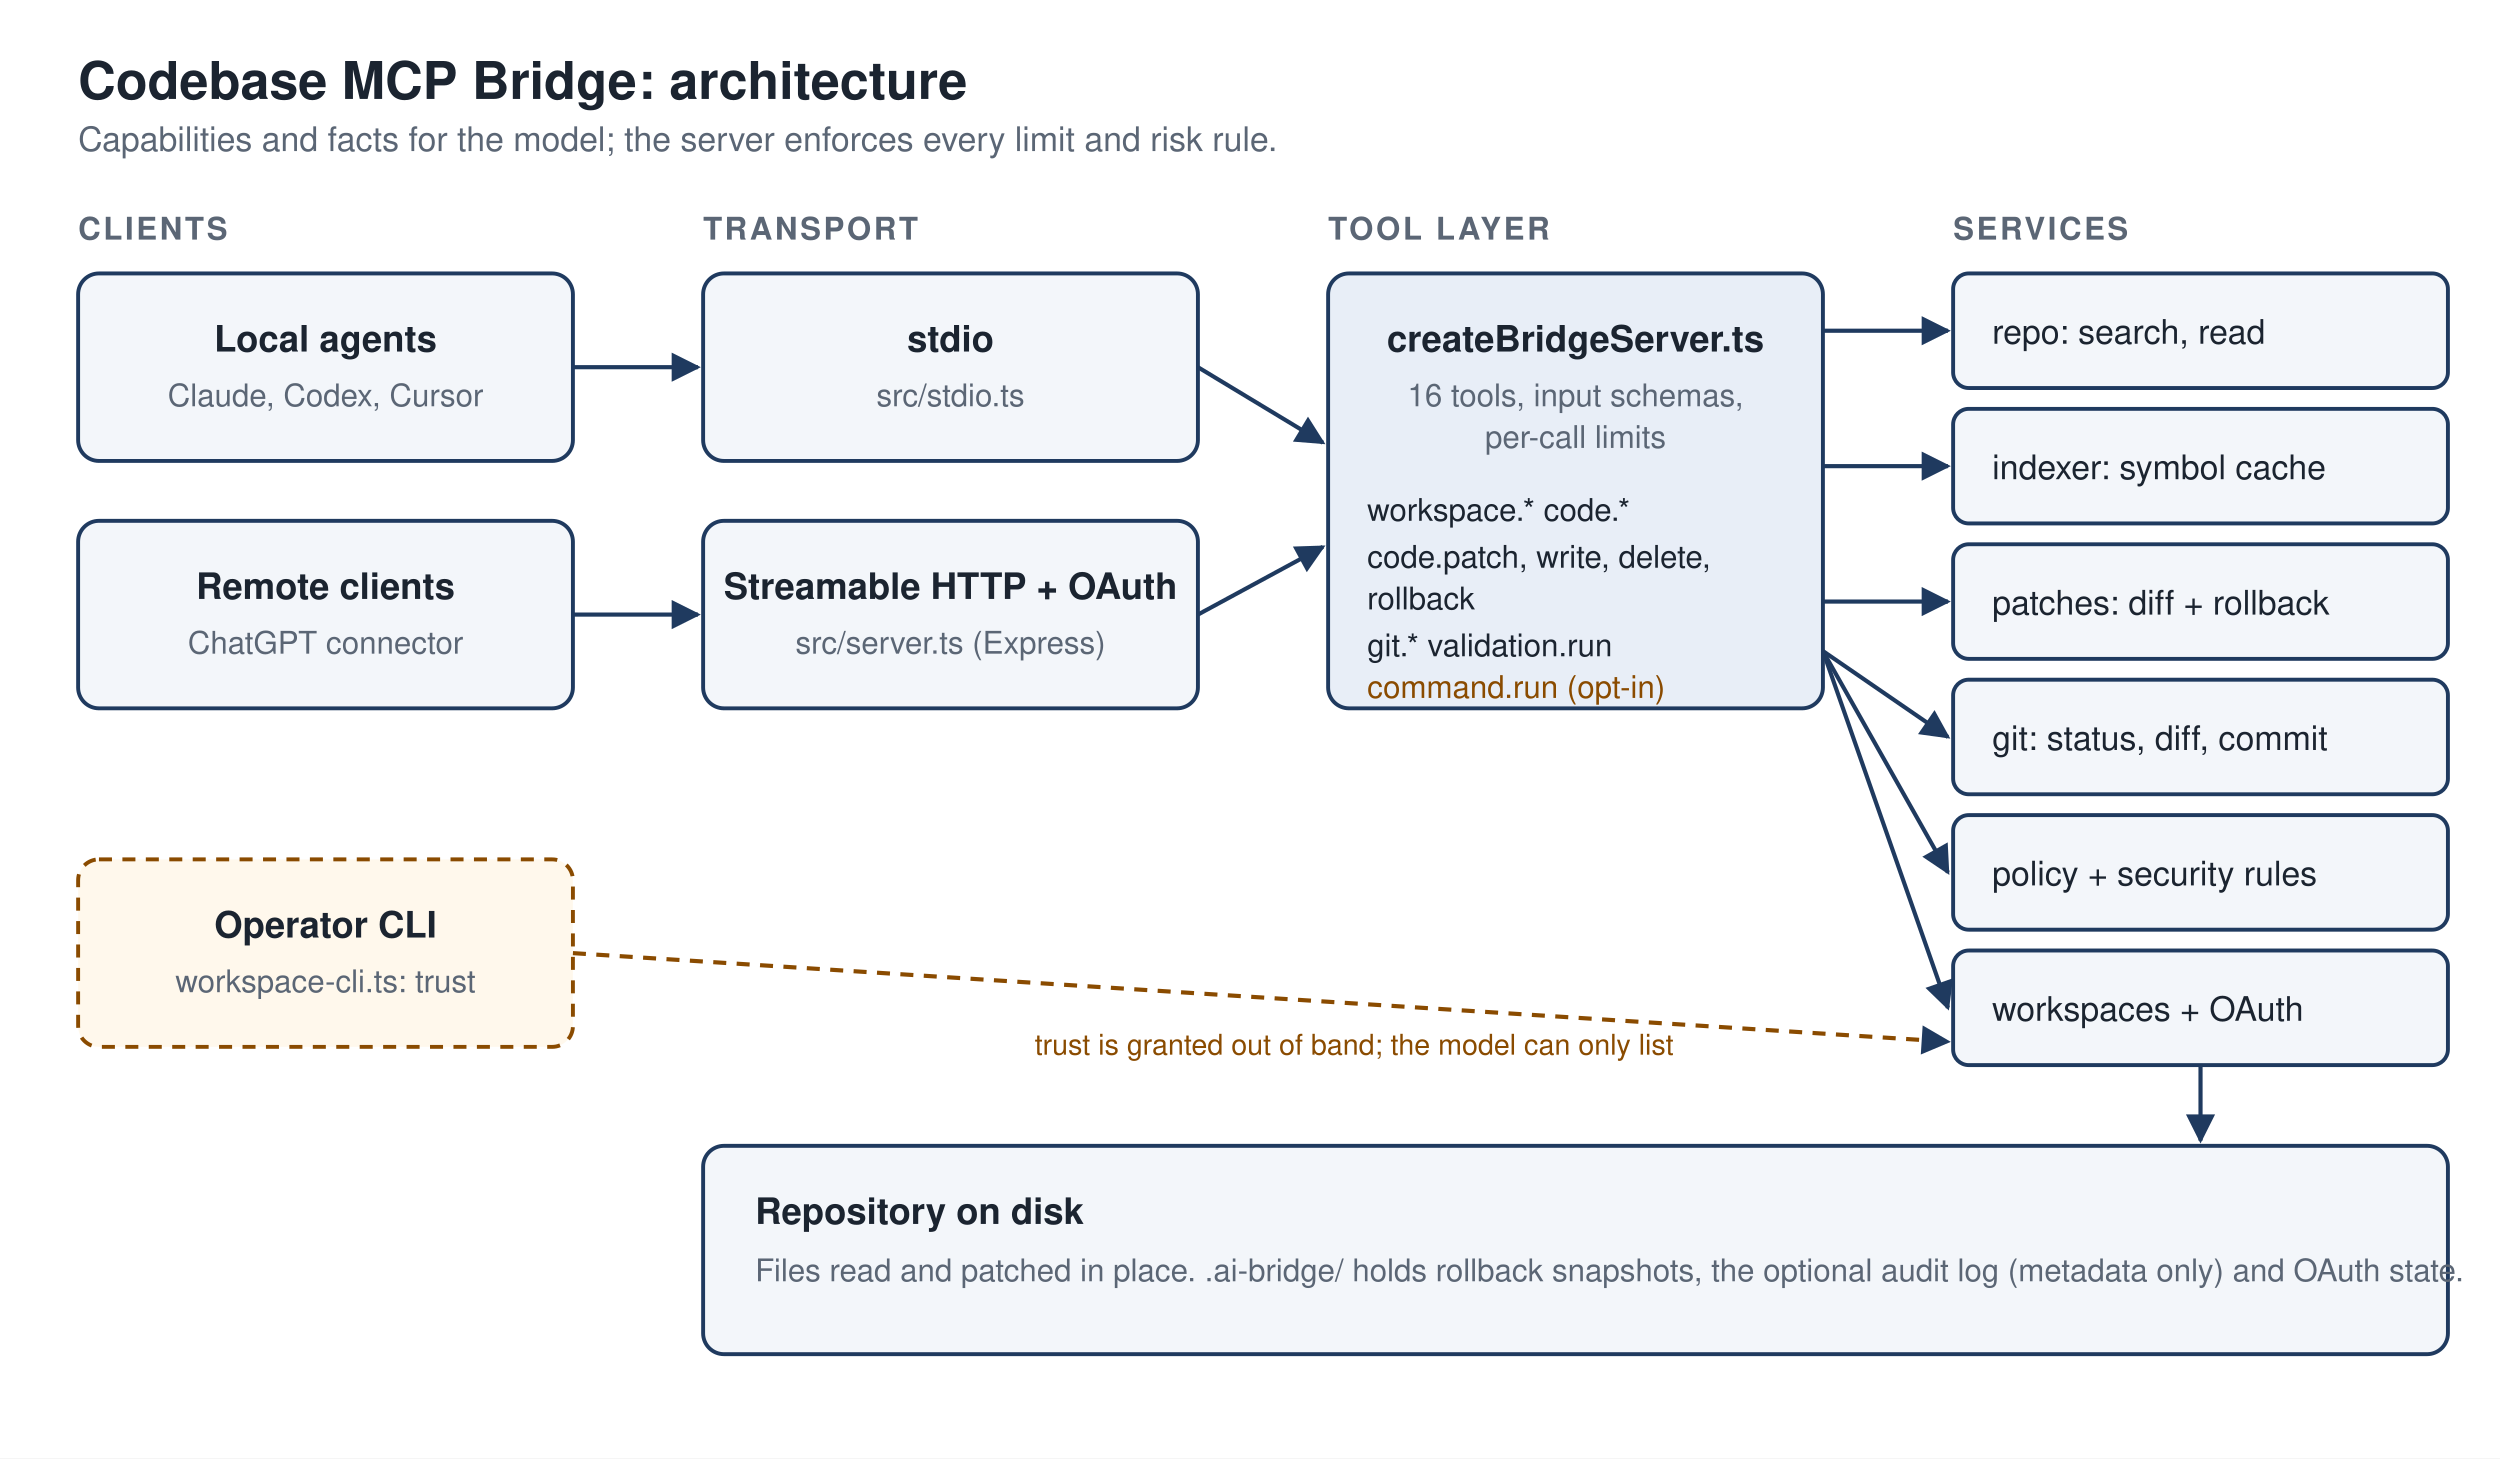
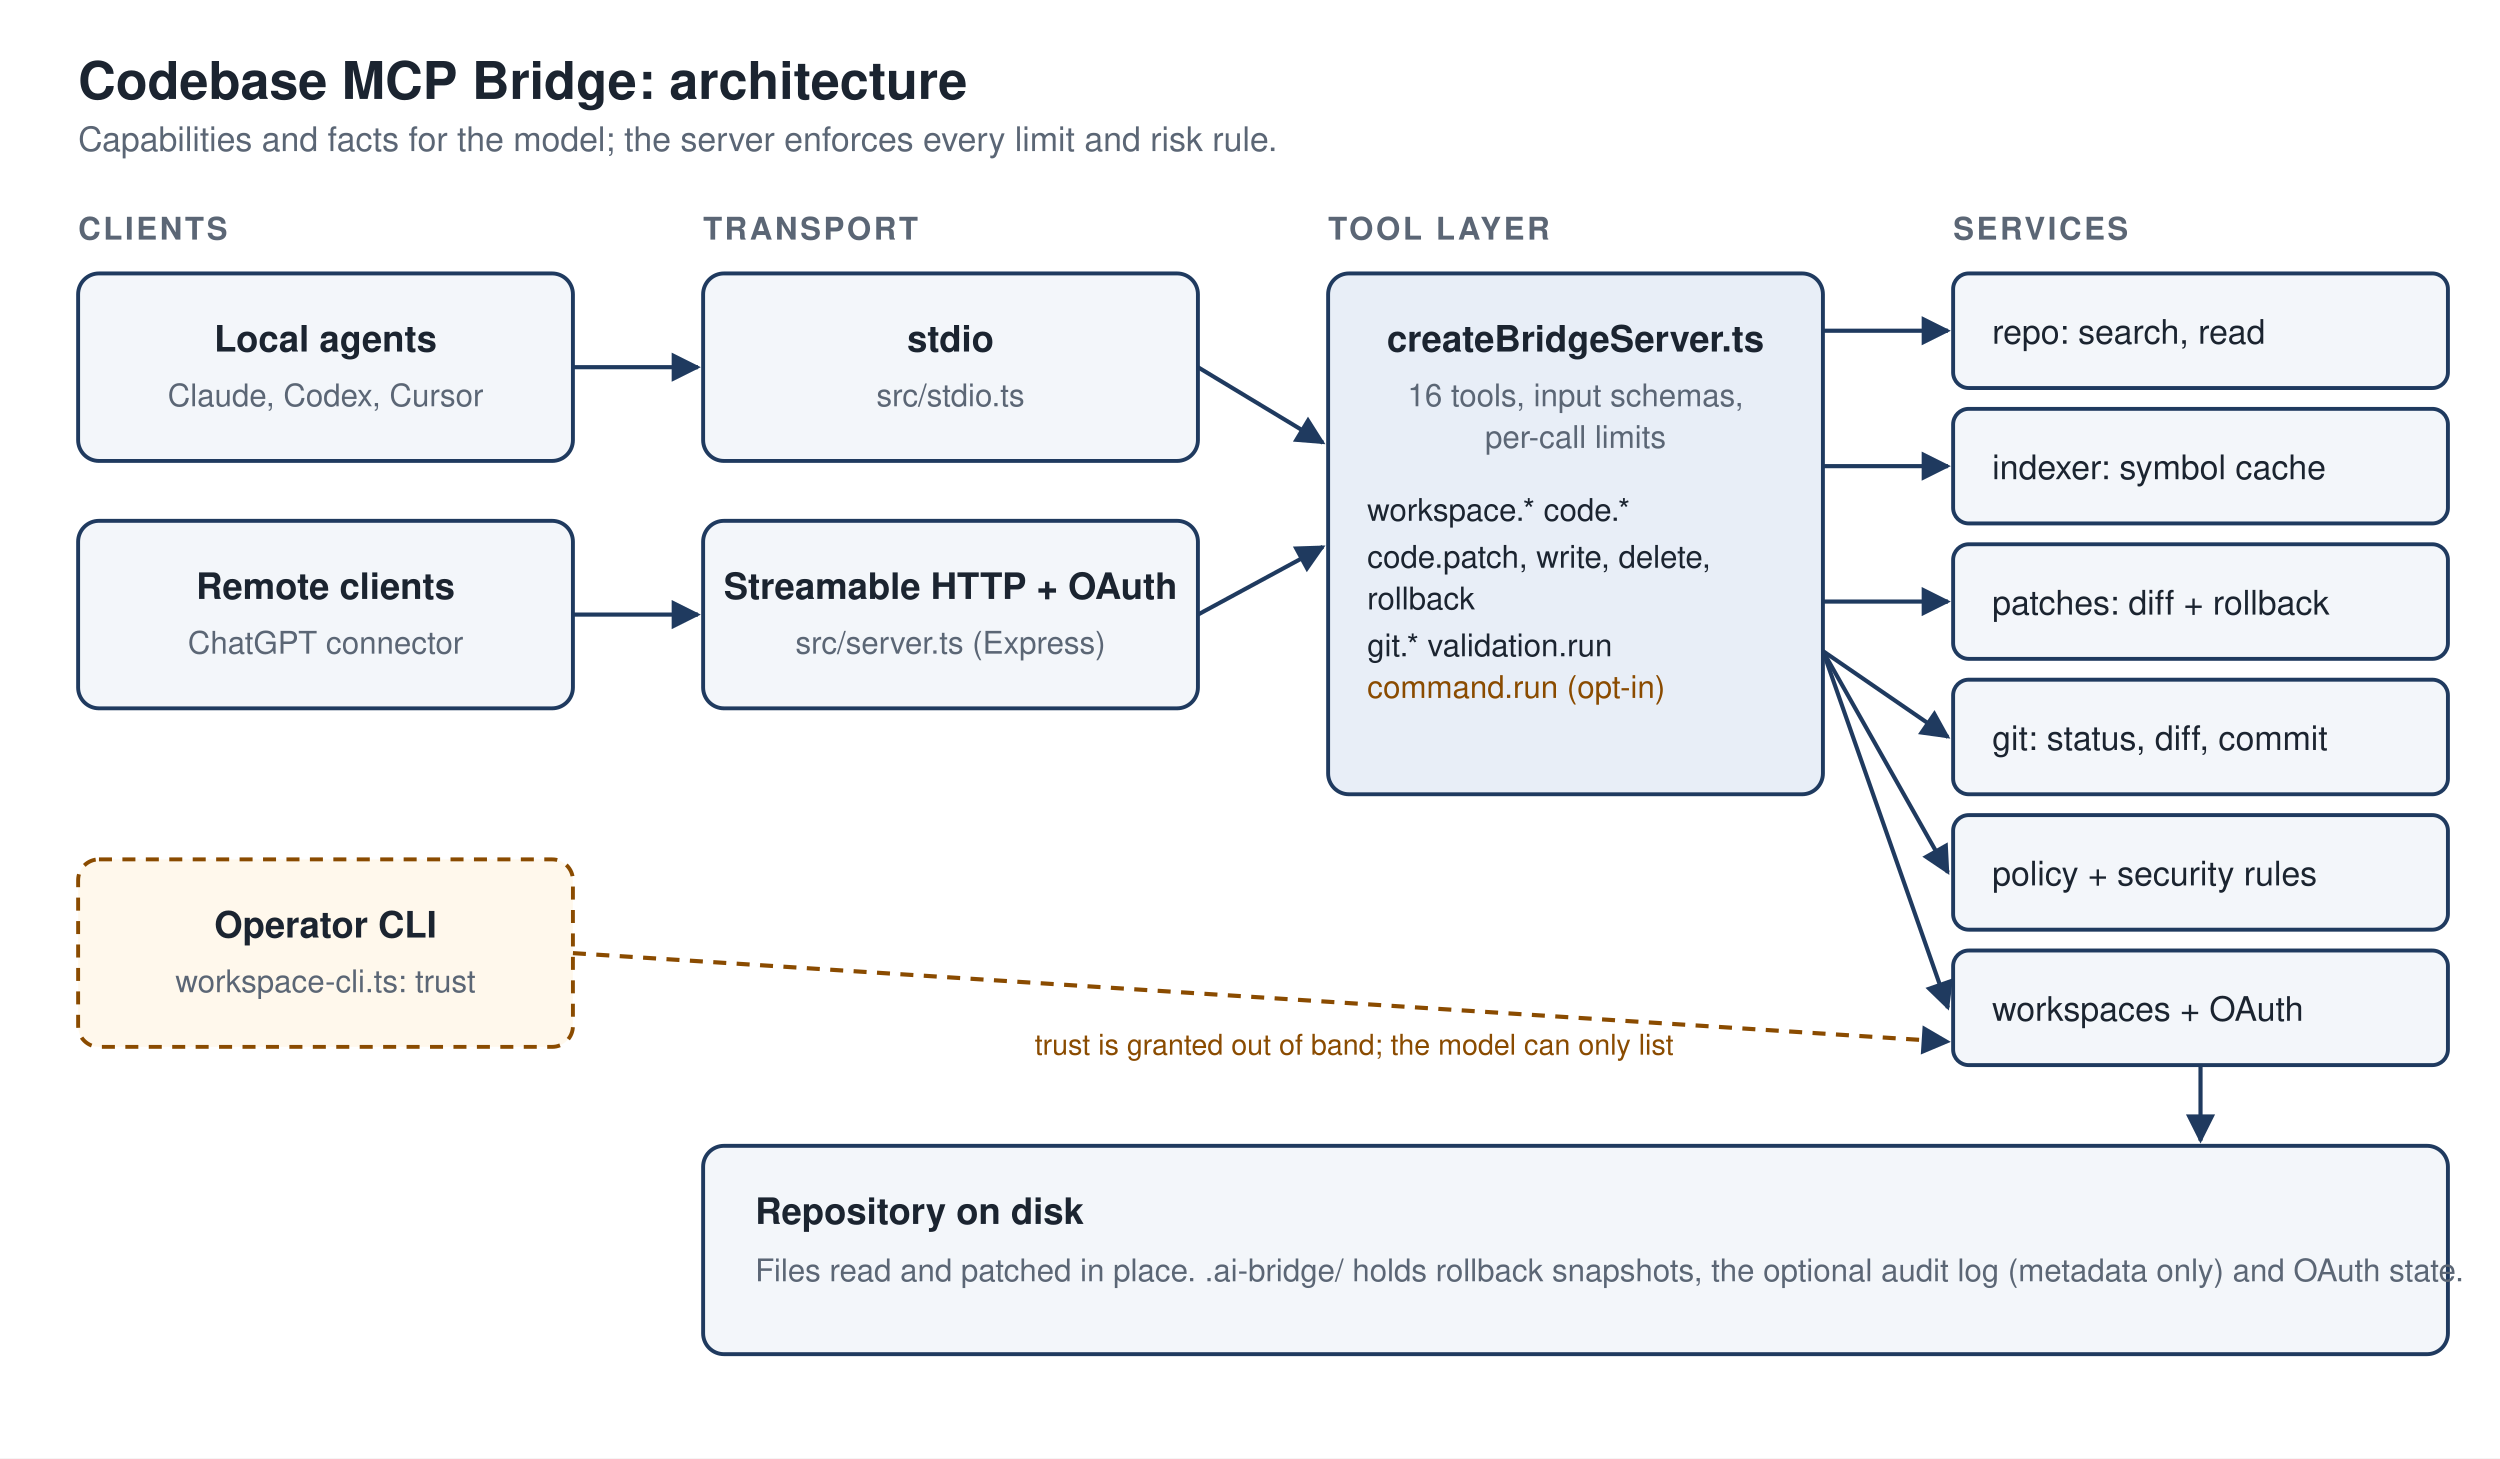
<svg xmlns="http://www.w3.org/2000/svg" viewBox="0 0 960 560" font-family="Segoe UI, Helvetica, Arial, sans-serif">
  <defs>
    <marker id="arr" viewBox="0 0 10 10" refX="9" refY="5" markerWidth="7" markerHeight="7" orient="auto-start-reverse">
      <path d="M0,0 L10,5 L0,10 z" fill="#1f3a5f" />
    </marker>
  </defs>
  <rect width="960" height="560" fill="#ffffff" />
  <text x="30" y="38" font-size="20" font-weight="600" fill="#1b2430">Codebase MCP Bridge: architecture</text>
  <text x="30" y="58" font-size="13" fill="#5b6675">Capabilities and facts for the model; the server enforces every limit and risk rule.</text>
  <g font-size="12" font-weight="600" fill="#5b6675" letter-spacing="1">
    <text x="30" y="92">CLIENTS</text>
    <text x="270" y="92">TRANSPORT</text>
    <text x="510" y="92">TOOL LAYER</text>
    <text x="750" y="92">SERVICES</text>
  </g>
  <g fill="#f3f6fa" stroke="#1f3a5f" stroke-width="1.5">
    <rect x="30" y="105" width="190" height="72" rx="8" />
    <rect x="30" y="200" width="190" height="72" rx="8" />
  </g>
  <g fill="#1b2430" font-size="14" font-weight="600">
    <text x="125" y="135" text-anchor="middle">Local agents</text>
    <text x="125" y="156" text-anchor="middle" font-size="12" font-weight="400" fill="#5b6675">Claude, Codex, Cursor</text>
    <text x="125" y="230" text-anchor="middle">Remote clients</text>
    <text x="125" y="251" text-anchor="middle" font-size="12" font-weight="400" fill="#5b6675">ChatGPT connector</text>
  </g>
  <g fill="#f3f6fa" stroke="#1f3a5f" stroke-width="1.5">
    <rect x="270" y="105" width="190" height="72" rx="8" />
    <rect x="270" y="200" width="190" height="72" rx="8" />
  </g>
  <g fill="#1b2430" font-size="14" font-weight="600">
    <text x="365" y="135" text-anchor="middle">stdio</text>
    <text x="365" y="156" text-anchor="middle" font-size="12" font-weight="400" fill="#5b6675">src/stdio.ts</text>
    <text x="365" y="230" text-anchor="middle">Streamable HTTP + OAuth</text>
    <text x="365" y="251" text-anchor="middle" font-size="12" font-weight="400" fill="#5b6675">src/server.ts (Express)</text>
  </g>
-   <rect x="510" y="105" width="190" height="167" rx="8" fill="#e8eef7" stroke="#1f3a5f" stroke-width="1.5" />
+   <rect x="510" y="105" width="190" height="200" rx="8" fill="#e8eef7" stroke="#1f3a5f" stroke-width="1.5" />
  <g fill="#1b2430">
    <text x="605" y="135" text-anchor="middle" font-size="14" font-weight="600">createBridgeServer.ts</text>
    <text x="605" y="156" text-anchor="middle" font-size="12" fill="#5b6675">16 tools, input schemas,</text>
    <text x="605" y="172" text-anchor="middle" font-size="12" fill="#5b6675">per-call limits</text>
    <text x="525" y="200" font-size="12">workspace.*  code.*</text>
    <text x="525" y="218" font-size="12">code.patch, write, delete,</text>
    <text x="525" y="234" font-size="12">rollback</text>
    <text x="525" y="252" font-size="12">git.*  validation.run</text>
    <text x="525" y="268" font-size="12" fill="#8a4b00">command.run (opt-in)</text>
  </g>
  <g fill="#f3f6fa" stroke="#1f3a5f" stroke-width="1.5">
    <rect x="750" y="105" width="190" height="44" rx="6" />
    <rect x="750" y="157" width="190" height="44" rx="6" />
    <rect x="750" y="209" width="190" height="44" rx="6" />
    <rect x="750" y="261" width="190" height="44" rx="6" />
    <rect x="750" y="313" width="190" height="44" rx="6" />
    <rect x="750" y="365" width="190" height="44" rx="6" />
  </g>
  <g fill="#1b2430" font-size="13">
    <text x="765" y="132">repo: search, read</text>
    <text x="765" y="184">indexer: symbol cache</text>
    <text x="765" y="236">patches: diff + rollback</text>
    <text x="765" y="288">git: status, diff, commit</text>
    <text x="765" y="340">policy + security rules</text>
    <text x="765" y="392">workspaces + OAuth</text>
  </g>
  <rect x="30" y="330" width="190" height="72" rx="8" fill="#fff8ec" stroke="#8a4b00" stroke-width="1.5" stroke-dasharray="5 4" />
  <text x="125" y="360" text-anchor="middle" font-size="14" font-weight="600" fill="#1b2430">Operator CLI</text>
  <text x="125" y="381" text-anchor="middle" font-size="12" fill="#5b6675">workspace-cli.ts: trust</text>
  <rect x="270" y="440" width="670" height="80" rx="8" fill="#f3f6fa" stroke="#1f3a5f" stroke-width="1.5" />
  <text x="290" y="470" font-size="14" font-weight="600" fill="#1b2430">Repository on disk</text>
  <text x="290" y="492" font-size="12" fill="#5b6675">Files read and patched in place. .ai-bridge/ holds rollback snapshots, the optional audit log (metadata only) and OAuth state.</text>
  <g stroke="#1f3a5f" stroke-width="1.6" fill="none" marker-end="url(#arr)">
    <line x1="220" y1="141" x2="268" y2="141" />
    <line x1="220" y1="236" x2="268" y2="236" />
    <line x1="460" y1="141" x2="508" y2="170" />
    <line x1="460" y1="236" x2="508" y2="210" />
    <line x1="700" y1="127" x2="748" y2="127" />
    <line x1="700" y1="179" x2="748" y2="179" />
    <line x1="700" y1="231" x2="748" y2="231" />
    <line x1="700" y1="250" x2="748" y2="283" />
    <line x1="700" y1="250" x2="748" y2="335" />
    <line x1="700" y1="250" x2="748" y2="387" />
  </g>
  <g stroke="#1f3a5f" stroke-width="1.6" fill="none" marker-end="url(#arr)">
    <line x1="845" y1="409" x2="845" y2="438" />
    <line x1="220" y1="366" x2="748" y2="400" stroke-dasharray="5 4" stroke="#8a4b00" />
  </g>
  <text x="520" y="405" font-size="11" fill="#8a4b00" text-anchor="middle">trust is granted out of band; the model can only list</text>
</svg>
